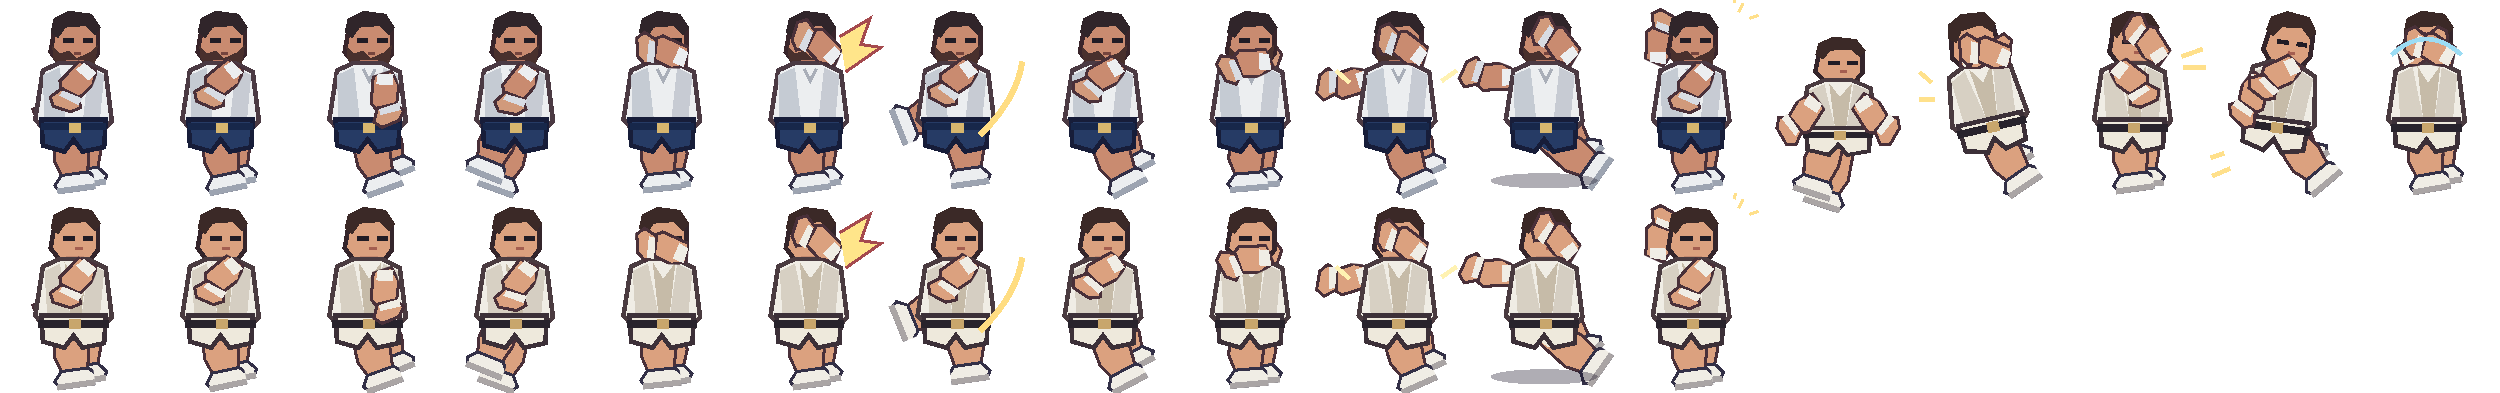
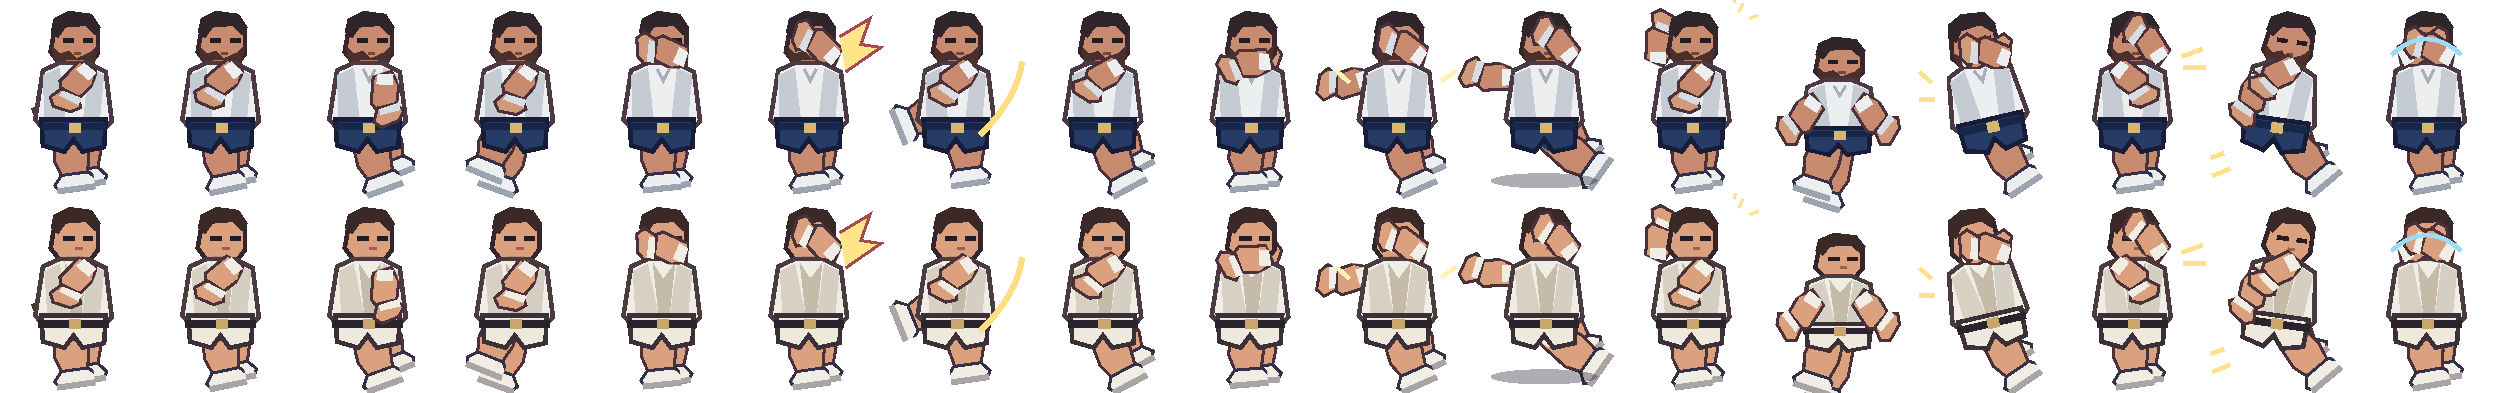
<svg xmlns="http://www.w3.org/2000/svg" width="1632" height="256" viewBox="0 0 1632 256" shape-rendering="crispEdges">
  <defs>
    <symbol id="p1body" viewBox="0 0 96 128">
      <path d="M36 17 L43 10 L57 10 L64 19 L64 35 L58 43 L40 43 L33 34 Z" fill="#c98b70" stroke="#39252b" stroke-width="3" />
      <path d="M33 21 L35 12 L45 7 L60 9 L66 18 L62 23 L56 17 L43 18 L38 25 Z" fill="#30252a" />
      <path d="M34 30 L39 35 L45 33 L50 38 L59 34 L64 29 L62 42 L55 46 L42 44 L35 39 Z" fill="#49302d" />
      <path d="M41 25 h7 v3 h-7z M54 25 h7 v3 h-7z" fill="#211c25" />
      <path d="M48 34 h5 v2 h-5z" fill="#75443d" />
      <path d="M43 39 h12 v9 h-12z" fill="#b97861" />
      <path d="M28 46 L39 41 L57 41 L69 47 L73 79 L65 88 L30 86 L23 78 Z" fill="#eceef0" stroke="#4b3a43" stroke-width="3" />
      <path d="M28 49 L39 44 L43 79 L29 81 Z" fill="#c5cbd3" />
      <path d="M58 44 L68 49 L65 81 L54 80 Z" fill="#c7cbd3" />
      <path d="M45 45 L49 53 L53 45" fill="none" stroke="#a9aeb8" stroke-width="2" />
      <path d="M27 78 L69 78 L68 96 L54 99 L48 91 L42 99 L28 95 Z" fill="#263b65" stroke="#171d39" stroke-width="3" />
      <path d="M27 80 H69 V85 H27Z" fill="#17274a" />
      <path d="M45 80 H53 V87 H45Z" fill="#d7b66e" />
    </symbol>
    <symbol id="p1arm" viewBox="-6 0 24 35">
      <path d="M-4 1 L8 0 L15 17 L11 26 L0 24 L-6 11Z" fill="#c98b70" stroke="#493039" stroke-width="2" />
      <path d="M-5 3 L5 0 L8 6 L-2 10Z" fill="#eceef0" />
      <path d="M0 22 L12 21 L17 29 L13 34 L1 33 L-4 28Z" fill="#d19a7b" stroke="#493039" stroke-width="2" />
      <path d="M-3 22 L11 22 L12 26 L-2 27Z" fill="#d8dce3" />
    </symbol>
    <symbol id="p1leg" viewBox="-8 0 28 46">
      <path d="M-5 0 L13 0 L16 24 L12 37 L-4 36 L-7 22Z" fill="#c98b70" stroke="#493039" stroke-width="2" />
      <path d="M-5 2 H12 L12 8 H-5Z" fill="#263b65" />
      <path d="M-5 34 L13 34 L18 40 L15 45 L-8 45 L-11 41Z" fill="#eceef0" stroke="#333047" stroke-width="2" />
      <path d="M-9 42 H17 V46 H-9Z" fill="#9da4b1" />
    </symbol>
    <symbol id="p2body" viewBox="0 0 96 128">
      <path d="M36 17 L43 10 L57 10 L64 19 L64 35 L58 43 L40 43 L33 34 Z" fill="#dba17f" stroke="#34252b" stroke-width="3" />
      <path d="M33 21 L35 12 L45 7 L60 9 L66 18 L62 23 L56 17 L43 18 L38 25 Z" fill="#3b2927" />
      <path d="M41 26 h8 v3 h-8z M54 26 h7 v3 h-7z" fill="#211c25" />
      <path d="M49 33 h5 v2 h-5z" fill="#a45e50" />
      <path d="M43 39 h12 v9 h-12z" fill="#c48a70" />
      <path d="M28 46 L39 41 L57 41 L69 47 L73 79 L65 88 L30 86 L23 78 Z" fill="#f0ede5" stroke="#4a3b40" stroke-width="3" />
      <path d="M29 49 L39 44 L46 78 L31 81 Z" fill="#d7d0c3" />
      <path d="M58 44 L68 49 L65 81 L53 80 Z" fill="#d5cec2" />
      <path d="M42 43 L49 54 L57 43 L53 79 L46 79Z" fill="#c6bba8" />
      <path d="M27 78 L69 78 L68 96 L54 99 L48 91 L42 99 L28 95 Z" fill="#eee9dc" stroke="#3c3038" stroke-width="3" />
      <path d="M25 81 H71 V86 H25Z" fill="#28232c" />
      <path d="M45 80 H53 V87 H45Z" fill="#c8a66c" />
    </symbol>
    <symbol id="p2arm" viewBox="-6 0 24 35">
      <path d="M-4 1 L8 0 L15 17 L11 26 L0 24 L-6 11Z" fill="#dba17f" stroke="#493039" stroke-width="2" />
      <path d="M-5 3 L5 0 L8 6 L-2 10Z" fill="#f0ede5" />
      <path d="M0 22 L12 21 L17 29 L13 34 L1 33 L-4 28Z" fill="#dba17f" stroke="#493039" stroke-width="2" />
      <path d="M-3 22 L11 22 L12 26 L-2 27Z" fill="#f0ede5" />
    </symbol>
    <symbol id="p2leg" viewBox="-8 0 28 46">
      <path d="M-5 0 L13 0 L16 24 L12 37 L-4 36 L-7 22Z" fill="#dba17f" stroke="#493039" stroke-width="2" />
      <path d="M-5 2 H12 L12 8 H-5Z" fill="#eee9dc" />
      <path d="M-5 34 L13 34 L18 40 L15 45 L-8 45 L-11 41Z" fill="#f0ede5" stroke="#333047" stroke-width="2" />
      <path d="M-9 42 H17 V46 H-9Z" fill="#aaa5a5" />
    </symbol>
  </defs>
  <defs>
    <g id="p1f0" transform="translate(0 0)">
      <use href="#p1arm" width="24" height="35" transform="translate(31 45) rotate(24)" />
      <use href="#p1leg" width="28" height="46" transform="translate(39 78) rotate(-7)" />
      <use href="#p1leg" width="28" height="46" transform="translate(56 78) scale(-1 1) rotate(8)" />
      <use href="#p1body" width="96" height="128" />
      <use href="#p1arm" width="24" height="35" transform="translate(65 45) scale(-1 1) rotate(-22)" />
    </g>
    <g id="p1f1" transform="translate(0 0)">
      <use href="#p1arm" width="24" height="35" transform="translate(31 45) rotate(18)" />
      <use href="#p1leg" width="28" height="46" transform="translate(39 78) rotate(-10)" />
      <use href="#p1leg" width="28" height="46" transform="translate(56 78) scale(-1 1) rotate(12)" />
      <use href="#p1body" width="96" height="128" />
      <use href="#p1arm" width="24" height="35" transform="translate(65 45) scale(-1 1) rotate(-28)" />
    </g>
    <g id="p1f2" transform="translate(0 0)">
      <use href="#p1arm" width="24" height="35" transform="translate(31 45) rotate(-16)" />
      <use href="#p1leg" width="28" height="46" transform="translate(39 78) rotate(-22)" />
      <use href="#p1leg" width="28" height="46" transform="translate(56 78) scale(-1 1) rotate(20)" />
      <use href="#p1body" width="96" height="128" />
      <use href="#p1arm" width="24" height="35" transform="translate(65 45) scale(-1 1) rotate(18)" />
    </g>
    <g id="p1f3" transform="translate(0 0)">
      <use href="#p1arm" width="24" height="35" transform="translate(31 45) rotate(18)" />
      <use href="#p1leg" width="28" height="46" transform="translate(39 78) rotate(20)" />
      <use href="#p1leg" width="28" height="46" transform="translate(56 78) scale(-1 1) rotate(-22)" />
      <use href="#p1body" width="96" height="128" />
      <use href="#p1arm" width="24" height="35" transform="translate(65 45) scale(-1 1) rotate(-16)" />
    </g>
    <g id="p1f4" transform="translate(0 0)">
      <use href="#p1arm" width="24" height="35" transform="translate(31 45) rotate(-15)" />
      <use href="#p1leg" width="28" height="46" transform="translate(39 78) rotate(-4)" />
      <use href="#p1leg" width="28" height="46" transform="translate(56 78) scale(-1 1) rotate(6)" />
      <use href="#p1body" width="96" height="128" />
      <use href="#p1arm" width="24" height="35" transform="translate(65 45) scale(-1 1) rotate(-92)" />
    </g>
    <g id="p1f5" transform="translate(0 0)">
      <use href="#p1arm" width="24" height="35" transform="translate(31 45) rotate(-25)" />
      <use href="#p1leg" width="28" height="46" transform="translate(39 78) rotate(-7)" />
      <use href="#p1leg" width="28" height="46" transform="translate(56 78) scale(-1 1) rotate(8)" />
      <use href="#p1body" width="96" height="128" />
      <use href="#p1arm" width="24" height="35" transform="translate(65 45) scale(-1 1) rotate(-112)" />
      <path d="M68 24 L88 12 L82 29 L95 31 L72 47" fill="#ffe58a" stroke="#a54a4e" stroke-width="2" />
    </g>
    <g id="p1f6" transform="translate(0 0)">
      <use href="#p1arm" width="24" height="35" transform="translate(31 45) rotate(20)" />
      <use href="#p1leg" width="28" height="46" transform="translate(39 78) rotate(-8)" />
      <use href="#p1leg" width="28" height="46" transform="translate(56 78) scale(-1 1) rotate(-68)" />
      <use href="#p1body" width="96" height="128" />
      <use href="#p1arm" width="24" height="35" transform="translate(65 45) scale(-1 1) rotate(-32)" />
      <path d="M65 87 Q87 65 91 42" fill="none" stroke="#ffdd82" stroke-width="4" stroke-linecap="square" />
    </g>
    <g id="p1f7" transform="translate(0 0)">
      <use href="#p1arm" width="24" height="35" transform="translate(31 45) rotate(-48)" />
      <use href="#p1leg" width="28" height="46" transform="translate(39 78) rotate(-28)" />
      <use href="#p1leg" width="28" height="46" transform="translate(56 78) scale(-1 1) rotate(28)" />
      <use href="#p1body" width="96" height="128" />
      <use href="#p1arm" width="24" height="35" transform="translate(65 45) scale(-1 1) rotate(-38)" />
    </g>
    <g id="p1f8" transform="translate(0 0)">
      <use href="#p1arm" width="24" height="35" transform="translate(31 45) rotate(-75)" />
      <use href="#p1leg" width="28" height="46" transform="translate(39 78) rotate(-5)" />
      <use href="#p1leg" width="28" height="46" transform="translate(56 78) scale(-1 1) rotate(5)" />
      <use href="#p1body" width="96" height="128" />
      <use href="#p1arm" width="24" height="35" transform="translate(65 45) scale(-1 1) rotate(-65)" />
    </g>
    <g id="p1f9" transform="translate(0 0)">
      <use href="#p1arm" width="24" height="35" transform="translate(31 45) rotate(95)" />
      <use href="#p1leg" width="28" height="46" transform="translate(39 78) rotate(-24)" />
      <use href="#p1leg" width="28" height="46" transform="translate(56 78) scale(-1 1) rotate(24)" />
      <use href="#p1body" width="96" height="128" />
      <use href="#p1arm" width="24" height="35" transform="translate(65 45) scale(-1 1) rotate(-105)" />
      <path d="M17 54 L8 46 M77 53 L87 46" stroke="#fff2b2" stroke-width="3" />
    </g>
    <g id="p1f10" transform="translate(0 0)">
      <use href="#p1arm" width="24" height="35" transform="translate(31 45) rotate(110)" />
      <use href="#p1leg" width="28" height="46" transform="translate(39 78) rotate(-40)" />
      <use href="#p1leg" width="28" height="46" transform="translate(56 78) scale(-1 1) rotate(55)" />
      <use href="#p1body" width="96" height="128" />
      <use href="#p1arm" width="24" height="35" transform="translate(65 45) scale(-1 1) rotate(-120)" />
      <ellipse cx="48" cy="118" rx="35" ry="5" fill="#1b1428" opacity=".35" />
    </g>
    <g id="p1f11" transform="translate(0 0)">
      <use href="#p1arm" width="24" height="35" transform="translate(31 45) rotate(-155)" />
      <use href="#p1leg" width="28" height="46" transform="translate(39 78) rotate(-6)" />
      <use href="#p1leg" width="28" height="46" transform="translate(56 78) scale(-1 1) rotate(8)" />
      <use href="#p1body" width="96" height="128" />
      <use href="#p1arm" width="24" height="35" transform="translate(65 45) scale(-1 1) rotate(-20)" />
      <path d="M79 8 l3 -6 M86 12 l6 -2 M76 2 l1 -4" stroke="#ffe08b" stroke-width="2" />
    </g>
    <g id="p2f0" transform="translate(0 128)">
      <use href="#p2arm" width="24" height="35" transform="translate(31 45) rotate(24)" />
      <use href="#p2leg" width="28" height="46" transform="translate(39 78) rotate(-7)" />
      <use href="#p2leg" width="28" height="46" transform="translate(56 78) scale(-1 1) rotate(8)" />
      <use href="#p2body" width="96" height="128" />
      <use href="#p2arm" width="24" height="35" transform="translate(65 45) scale(-1 1) rotate(-22)" />
    </g>
    <g id="p2f1" transform="translate(0 128)">
      <use href="#p2arm" width="24" height="35" transform="translate(31 45) rotate(18)" />
      <use href="#p2leg" width="28" height="46" transform="translate(39 78) rotate(-10)" />
      <use href="#p2leg" width="28" height="46" transform="translate(56 78) scale(-1 1) rotate(12)" />
      <use href="#p2body" width="96" height="128" />
      <use href="#p2arm" width="24" height="35" transform="translate(65 45) scale(-1 1) rotate(-28)" />
    </g>
    <g id="p2f2" transform="translate(0 128)">
      <use href="#p2arm" width="24" height="35" transform="translate(31 45) rotate(-16)" />
      <use href="#p2leg" width="28" height="46" transform="translate(39 78) rotate(-22)" />
      <use href="#p2leg" width="28" height="46" transform="translate(56 78) scale(-1 1) rotate(20)" />
      <use href="#p2body" width="96" height="128" />
      <use href="#p2arm" width="24" height="35" transform="translate(65 45) scale(-1 1) rotate(18)" />
    </g>
    <g id="p2f3" transform="translate(0 128)">
      <use href="#p2arm" width="24" height="35" transform="translate(31 45) rotate(18)" />
      <use href="#p2leg" width="28" height="46" transform="translate(39 78) rotate(20)" />
      <use href="#p2leg" width="28" height="46" transform="translate(56 78) scale(-1 1) rotate(-22)" />
      <use href="#p2body" width="96" height="128" />
      <use href="#p2arm" width="24" height="35" transform="translate(65 45) scale(-1 1) rotate(-16)" />
    </g>
    <g id="p2f4" transform="translate(0 128)">
      <use href="#p2arm" width="24" height="35" transform="translate(31 45) rotate(-15)" />
      <use href="#p2leg" width="28" height="46" transform="translate(39 78) rotate(-4)" />
      <use href="#p2leg" width="28" height="46" transform="translate(56 78) scale(-1 1) rotate(6)" />
      <use href="#p2body" width="96" height="128" />
      <use href="#p2arm" width="24" height="35" transform="translate(65 45) scale(-1 1) rotate(-92)" />
    </g>
    <g id="p2f5" transform="translate(0 128)">
      <use href="#p2arm" width="24" height="35" transform="translate(31 45) rotate(-25)" />
      <use href="#p2leg" width="28" height="46" transform="translate(39 78) rotate(-7)" />
      <use href="#p2leg" width="28" height="46" transform="translate(56 78) scale(-1 1) rotate(8)" />
      <use href="#p2body" width="96" height="128" />
      <use href="#p2arm" width="24" height="35" transform="translate(65 45) scale(-1 1) rotate(-112)" />
      <path d="M68 24 L88 12 L82 29 L95 31 L72 47" fill="#ffe58a" stroke="#a54a4e" stroke-width="2" />
    </g>
    <g id="p2f6" transform="translate(0 128)">
      <use href="#p2arm" width="24" height="35" transform="translate(31 45) rotate(20)" />
      <use href="#p2leg" width="28" height="46" transform="translate(39 78) rotate(-8)" />
      <use href="#p2leg" width="28" height="46" transform="translate(56 78) scale(-1 1) rotate(-68)" />
      <use href="#p2body" width="96" height="128" />
      <use href="#p2arm" width="24" height="35" transform="translate(65 45) scale(-1 1) rotate(-32)" />
      <path d="M65 87 Q87 65 91 42" fill="none" stroke="#ffdd82" stroke-width="4" stroke-linecap="square" />
    </g>
    <g id="p2f7" transform="translate(0 128)">
      <use href="#p2arm" width="24" height="35" transform="translate(31 45) rotate(-48)" />
      <use href="#p2leg" width="28" height="46" transform="translate(39 78) rotate(-28)" />
      <use href="#p2leg" width="28" height="46" transform="translate(56 78) scale(-1 1) rotate(28)" />
      <use href="#p2body" width="96" height="128" />
      <use href="#p2arm" width="24" height="35" transform="translate(65 45) scale(-1 1) rotate(-38)" />
    </g>
    <g id="p2f8" transform="translate(0 128)">
      <use href="#p2arm" width="24" height="35" transform="translate(31 45) rotate(-75)" />
      <use href="#p2leg" width="28" height="46" transform="translate(39 78) rotate(-5)" />
      <use href="#p2leg" width="28" height="46" transform="translate(56 78) scale(-1 1) rotate(5)" />
      <use href="#p2body" width="96" height="128" />
      <use href="#p2arm" width="24" height="35" transform="translate(65 45) scale(-1 1) rotate(-65)" />
    </g>
    <g id="p2f9" transform="translate(0 128)">
      <use href="#p2arm" width="24" height="35" transform="translate(31 45) rotate(95)" />
      <use href="#p2leg" width="28" height="46" transform="translate(39 78) rotate(-24)" />
      <use href="#p2leg" width="28" height="46" transform="translate(56 78) scale(-1 1) rotate(24)" />
      <use href="#p2body" width="96" height="128" />
      <use href="#p2arm" width="24" height="35" transform="translate(65 45) scale(-1 1) rotate(-105)" />
      <path d="M17 54 L8 46 M77 53 L87 46" stroke="#fff2b2" stroke-width="3" />
    </g>
    <g id="p2f10" transform="translate(0 128)">
      <use href="#p2arm" width="24" height="35" transform="translate(31 45) rotate(110)" />
      <use href="#p2leg" width="28" height="46" transform="translate(39 78) rotate(-40)" />
      <use href="#p2leg" width="28" height="46" transform="translate(56 78) scale(-1 1) rotate(55)" />
      <use href="#p2body" width="96" height="128" />
      <use href="#p2arm" width="24" height="35" transform="translate(65 45) scale(-1 1) rotate(-120)" />
      <ellipse cx="48" cy="118" rx="35" ry="5" fill="#1b1428" opacity=".35" />
    </g>
    <g id="p2f11" transform="translate(0 128)">
      <use href="#p2arm" width="24" height="35" transform="translate(31 45) rotate(-155)" />
      <use href="#p2leg" width="28" height="46" transform="translate(39 78) rotate(-6)" />
      <use href="#p2leg" width="28" height="46" transform="translate(56 78) scale(-1 1) rotate(8)" />
      <use href="#p2body" width="96" height="128" />
      <use href="#p2arm" width="24" height="35" transform="translate(65 45) scale(-1 1) rotate(-20)" />
      <path d="M79 8 l3 -6 M86 12 l6 -2 M76 2 l1 -4" stroke="#ffe08b" stroke-width="2" />
    </g>
    <g id="p1f12">
      <use href="#p1leg" width="28" height="46" transform="translate(39 88) rotate(18)" />
      <use href="#p1leg" width="28" height="46" transform="translate(56 88) scale(-1 1) rotate(-18)" />
      <use href="#p1body" width="96" height="128" transform="translate(0 18) scale(1 .84)" />
      <use href="#p1arm" width="24" height="35" transform="translate(31 59) rotate(55)" />
      <use href="#p1arm" width="24" height="35" transform="translate(65 59) scale(-1 1) rotate(55)" />
    </g>
    <g id="p1f13">
      <use href="#p1leg" width="28" height="46" transform="translate(34 78) rotate(-34)" />
      <use href="#p1leg" width="28" height="46" transform="translate(60 78) scale(-1 1) rotate(34)" />
      <use href="#p1body" width="96" height="128" transform="rotate(-13 48 65)" />
      <use href="#p1arm" width="24" height="35" transform="translate(31 45) rotate(-90)" />
      <use href="#p1arm" width="24" height="35" transform="translate(65 45) scale(-1 1) rotate(-90)" />
      <path d="M13 54 l-8 -7 M15 65 l-10 0" stroke="#ffe18b" stroke-width="3" />
    </g>
    <g id="p1f14">
      <use href="#p1leg" width="28" height="46" transform="translate(39 78) rotate(-6)" />
      <use href="#p1leg" width="28" height="46" transform="translate(56 78) scale(-1 1) rotate(8)" />
      <use href="#p1body" width="96" height="128" />
      <use href="#p1arm" width="24" height="35" transform="translate(31 45) rotate(-30)" />
      <use href="#p1arm" width="24" height="35" transform="translate(65 45) scale(-1 1) rotate(-125)" />
      <path d="M80 37 l14 -5 M81 44 l15 0" stroke="#ffe08b" stroke-width="3" />
    </g>
    <g id="p1f15">
      <use href="#p1leg" width="28" height="46" transform="translate(34 78) rotate(-36)" />
      <use href="#p1leg" width="28" height="46" transform="translate(60 78) scale(-1 1) rotate(40)" />
      <use href="#p1body" width="96" height="128" transform="rotate(8 48 65)" />
      <use href="#p1arm" width="24" height="35" transform="translate(31 45) rotate(38)" />
      <use href="#p1arm" width="24" height="35" transform="translate(65 45) scale(-1 1) rotate(-42)" />
      <path d="M12 100 l-9 3 M16 110 l-12 5" stroke="#ffe08b" stroke-width="3" />
    </g>
    <g id="p1f16">
      <use href="#p1leg" width="28" height="46" transform="translate(39 78) rotate(-10)" />
      <use href="#p1leg" width="28" height="46" transform="translate(56 78) scale(-1 1) rotate(10)" />
      <use href="#p1body" width="96" height="128" />
      <use href="#p1arm" width="24" height="35" transform="translate(31 45) rotate(-100)" />
      <use href="#p1arm" width="24" height="35" transform="translate(65 45) scale(-1 1) rotate(-100)" />
      <path d="M25 36 Q48 15 71 36" fill="none" stroke="#9bdcf4" stroke-width="3" />
    </g>
-     <g id="p2f12">
+     <g id="p2f12" transform="translate(0 128)">
      <use href="#p2leg" width="28" height="46" transform="translate(39 88) rotate(18)" />
      <use href="#p2leg" width="28" height="46" transform="translate(56 88) scale(-1 1) rotate(-18)" />
      <use href="#p2body" width="96" height="128" transform="translate(0 18) scale(1 .84)" />
      <use href="#p2arm" width="24" height="35" transform="translate(31 59) rotate(55)" />
      <use href="#p2arm" width="24" height="35" transform="translate(65 59) scale(-1 1) rotate(55)" />
    </g>
-     <g id="p2f13">
+     <g id="p2f13" transform="translate(0 128)">
      <use href="#p2leg" width="28" height="46" transform="translate(34 78) rotate(-34)" />
      <use href="#p2leg" width="28" height="46" transform="translate(60 78) scale(-1 1) rotate(34)" />
      <use href="#p2body" width="96" height="128" transform="rotate(-13 48 65)" />
      <use href="#p2arm" width="24" height="35" transform="translate(31 45) rotate(-90)" />
      <use href="#p2arm" width="24" height="35" transform="translate(65 45) scale(-1 1) rotate(-90)" />
      <path d="M13 54 l-8 -7 M15 65 l-10 0" stroke="#ffe18b" stroke-width="3" />
    </g>
-     <g id="p2f14">
+     <g id="p2f14" transform="translate(0 128)">
      <use href="#p2leg" width="28" height="46" transform="translate(39 78) rotate(-6)" />
      <use href="#p2leg" width="28" height="46" transform="translate(56 78) scale(-1 1) rotate(8)" />
      <use href="#p2body" width="96" height="128" />
      <use href="#p2arm" width="24" height="35" transform="translate(31 45) rotate(-30)" />
      <use href="#p2arm" width="24" height="35" transform="translate(65 45) scale(-1 1) rotate(-125)" />
      <path d="M80 37 l14 -5 M81 44 l15 0" stroke="#ffe08b" stroke-width="3" />
    </g>
-     <g id="p2f15">
+     <g id="p2f15" transform="translate(0 128)">
      <use href="#p2leg" width="28" height="46" transform="translate(34 78) rotate(-36)" />
      <use href="#p2leg" width="28" height="46" transform="translate(60 78) scale(-1 1) rotate(40)" />
      <use href="#p2body" width="96" height="128" transform="rotate(8 48 65)" />
      <use href="#p2arm" width="24" height="35" transform="translate(31 45) rotate(38)" />
      <use href="#p2arm" width="24" height="35" transform="translate(65 45) scale(-1 1) rotate(-42)" />
      <path d="M12 100 l-9 3 M16 110 l-12 5" stroke="#ffe08b" stroke-width="3" />
    </g>
-     <g id="p2f16">
+     <g id="p2f16" transform="translate(0 128)">
      <use href="#p2leg" width="28" height="46" transform="translate(39 78) rotate(-10)" />
      <use href="#p2leg" width="28" height="46" transform="translate(56 78) scale(-1 1) rotate(10)" />
      <use href="#p2body" width="96" height="128" />
      <use href="#p2arm" width="24" height="35" transform="translate(31 45) rotate(-100)" />
      <use href="#p2arm" width="24" height="35" transform="translate(65 45) scale(-1 1) rotate(-100)" />
      <path d="M25 36 Q48 15 71 36" fill="none" stroke="#9bdcf4" stroke-width="3" />
    </g>
  </defs>
  <use href="#p1f0" x="0" y="0" />
  <use href="#p1f1" x="96" y="0" />
  <use href="#p1f2" x="192" y="0" />
  <use href="#p1f3" x="288" y="0" />
  <use href="#p1f4" x="384" y="0" />
  <use href="#p1f5" x="480" y="0" />
  <use href="#p1f6" x="576" y="0" />
  <use href="#p1f7" x="672" y="0" />
  <use href="#p1f8" x="768" y="0" />
  <use href="#p1f9" x="864" y="0" />
  <use href="#p1f10" x="960" y="0" />
  <use href="#p1f11" x="1056" y="0" />
  <use href="#p2f0" x="0" y="0" />
  <use href="#p2f1" x="96" y="0" />
  <use href="#p2f2" x="192" y="0" />
  <use href="#p2f3" x="288" y="0" />
  <use href="#p2f4" x="384" y="0" />
  <use href="#p2f5" x="480" y="0" />
  <use href="#p2f6" x="576" y="0" />
  <use href="#p2f7" x="672" y="0" />
  <use href="#p2f8" x="768" y="0" />
  <use href="#p2f9" x="864" y="0" />
  <use href="#p2f10" x="960" y="0" />
  <use href="#p2f11" x="1056" y="0" />
  <use href="#p1f12" x="1152" y="0" />
  <use href="#p2f12" x="1152" y="0" />
  <use href="#p1f13" x="1248" y="0" />
  <use href="#p2f13" x="1248" y="0" />
  <use href="#p1f14" x="1344" y="0" />
  <use href="#p2f14" x="1344" y="0" />
  <use href="#p1f15" x="1440" y="0" />
  <use href="#p2f15" x="1440" y="0" />
  <use href="#p1f16" x="1536" y="0" />
  <use href="#p2f16" x="1536" y="0" />
</svg>
